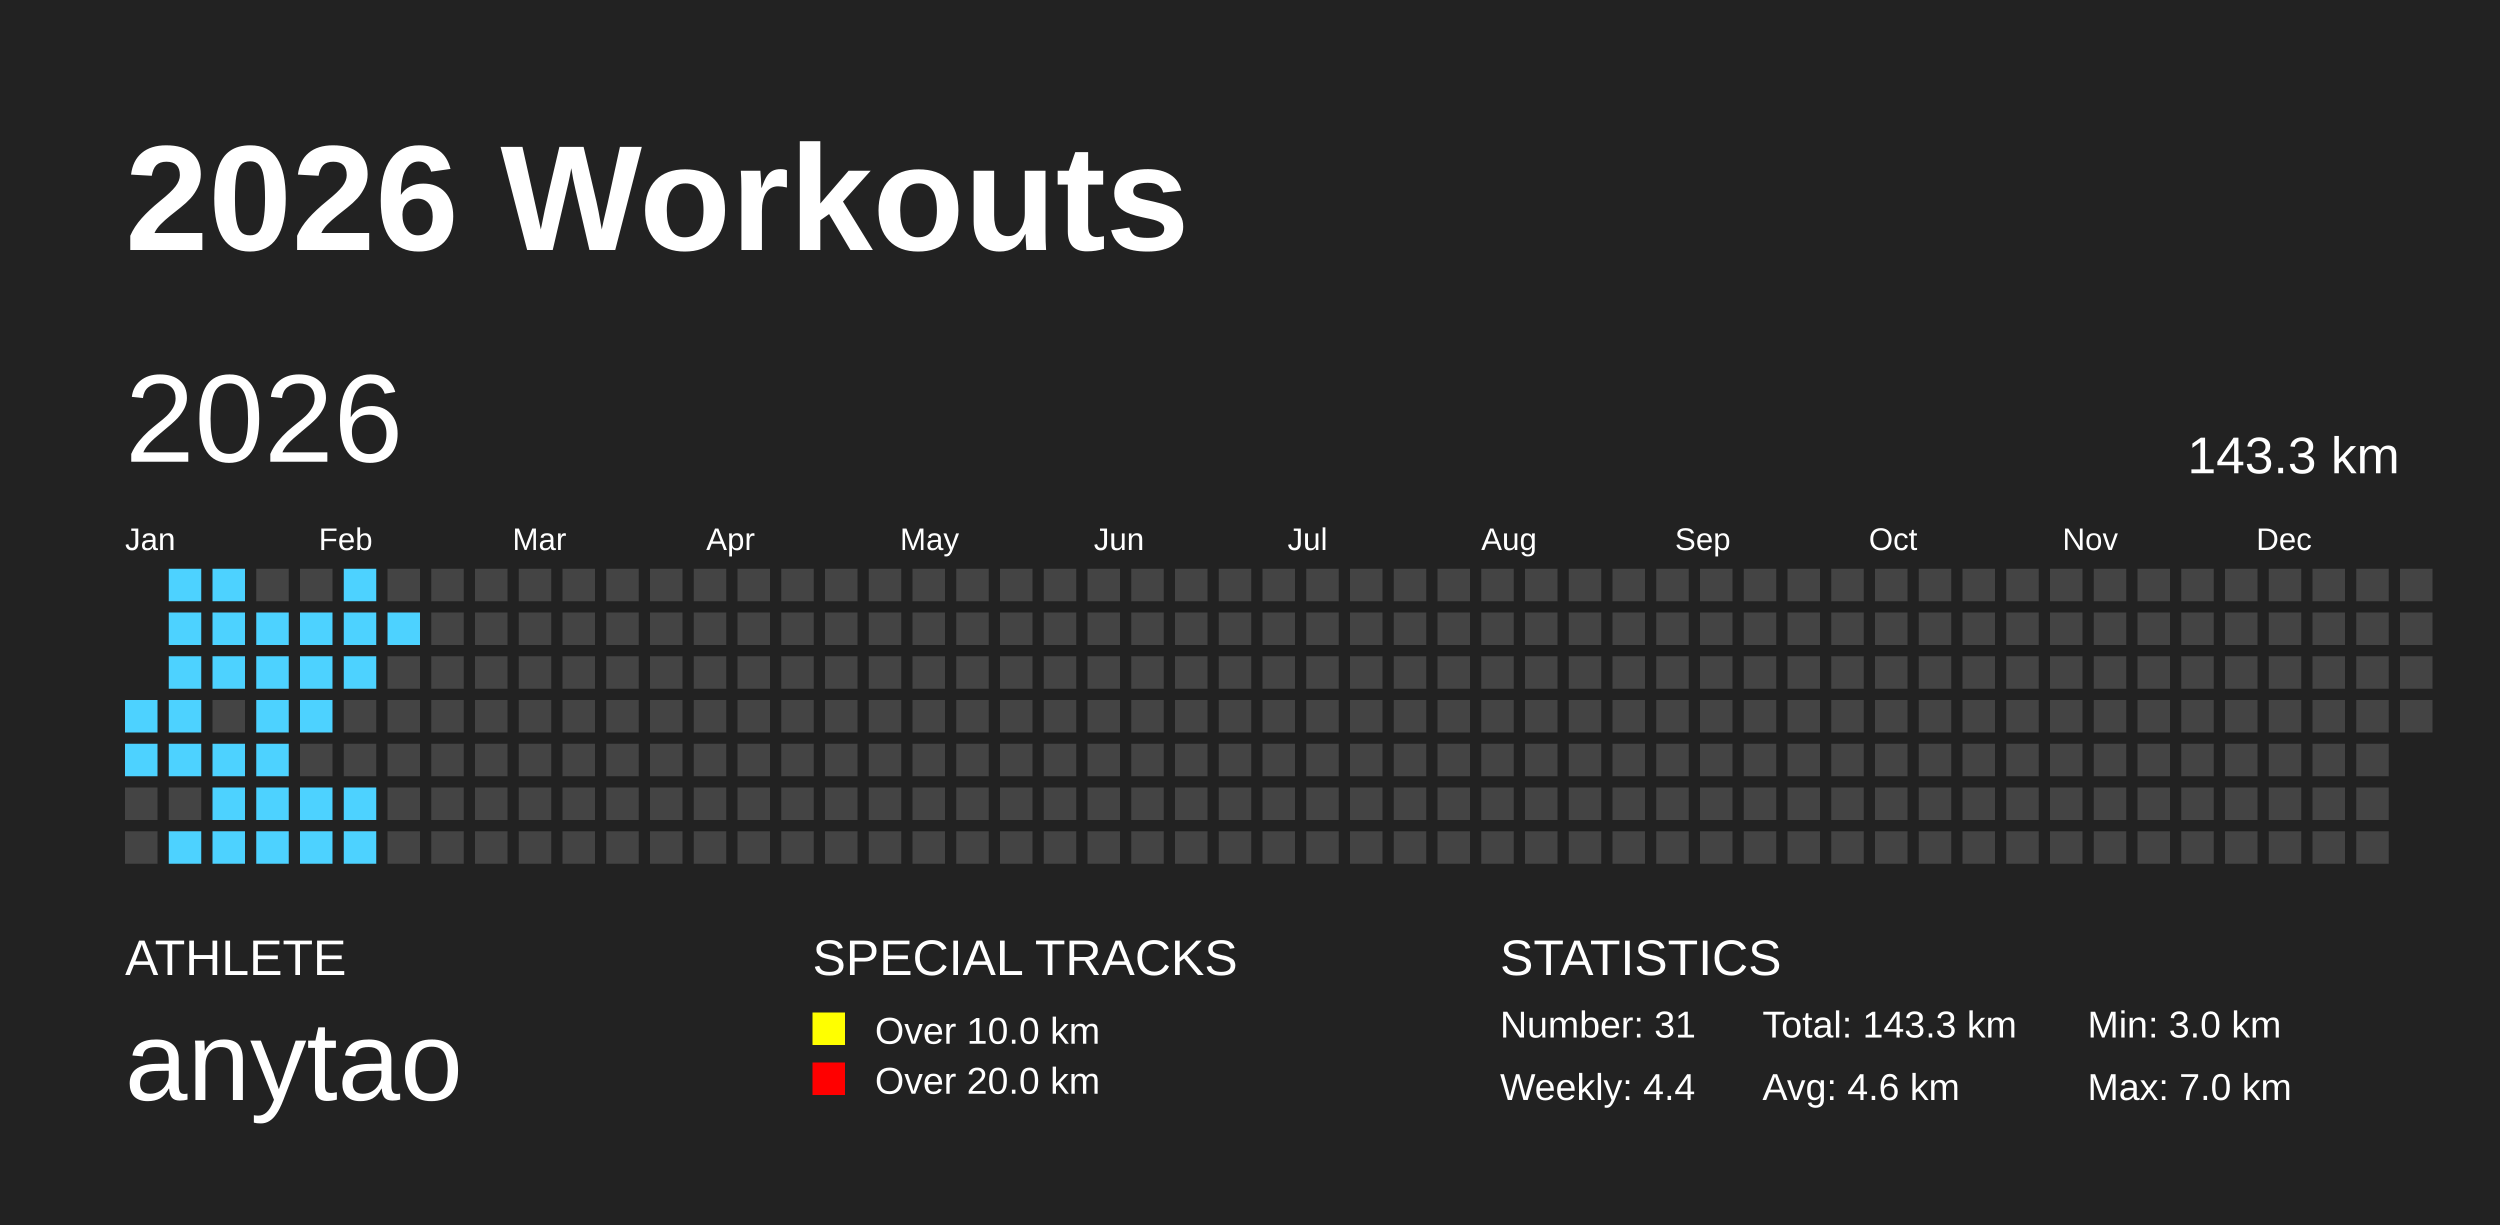
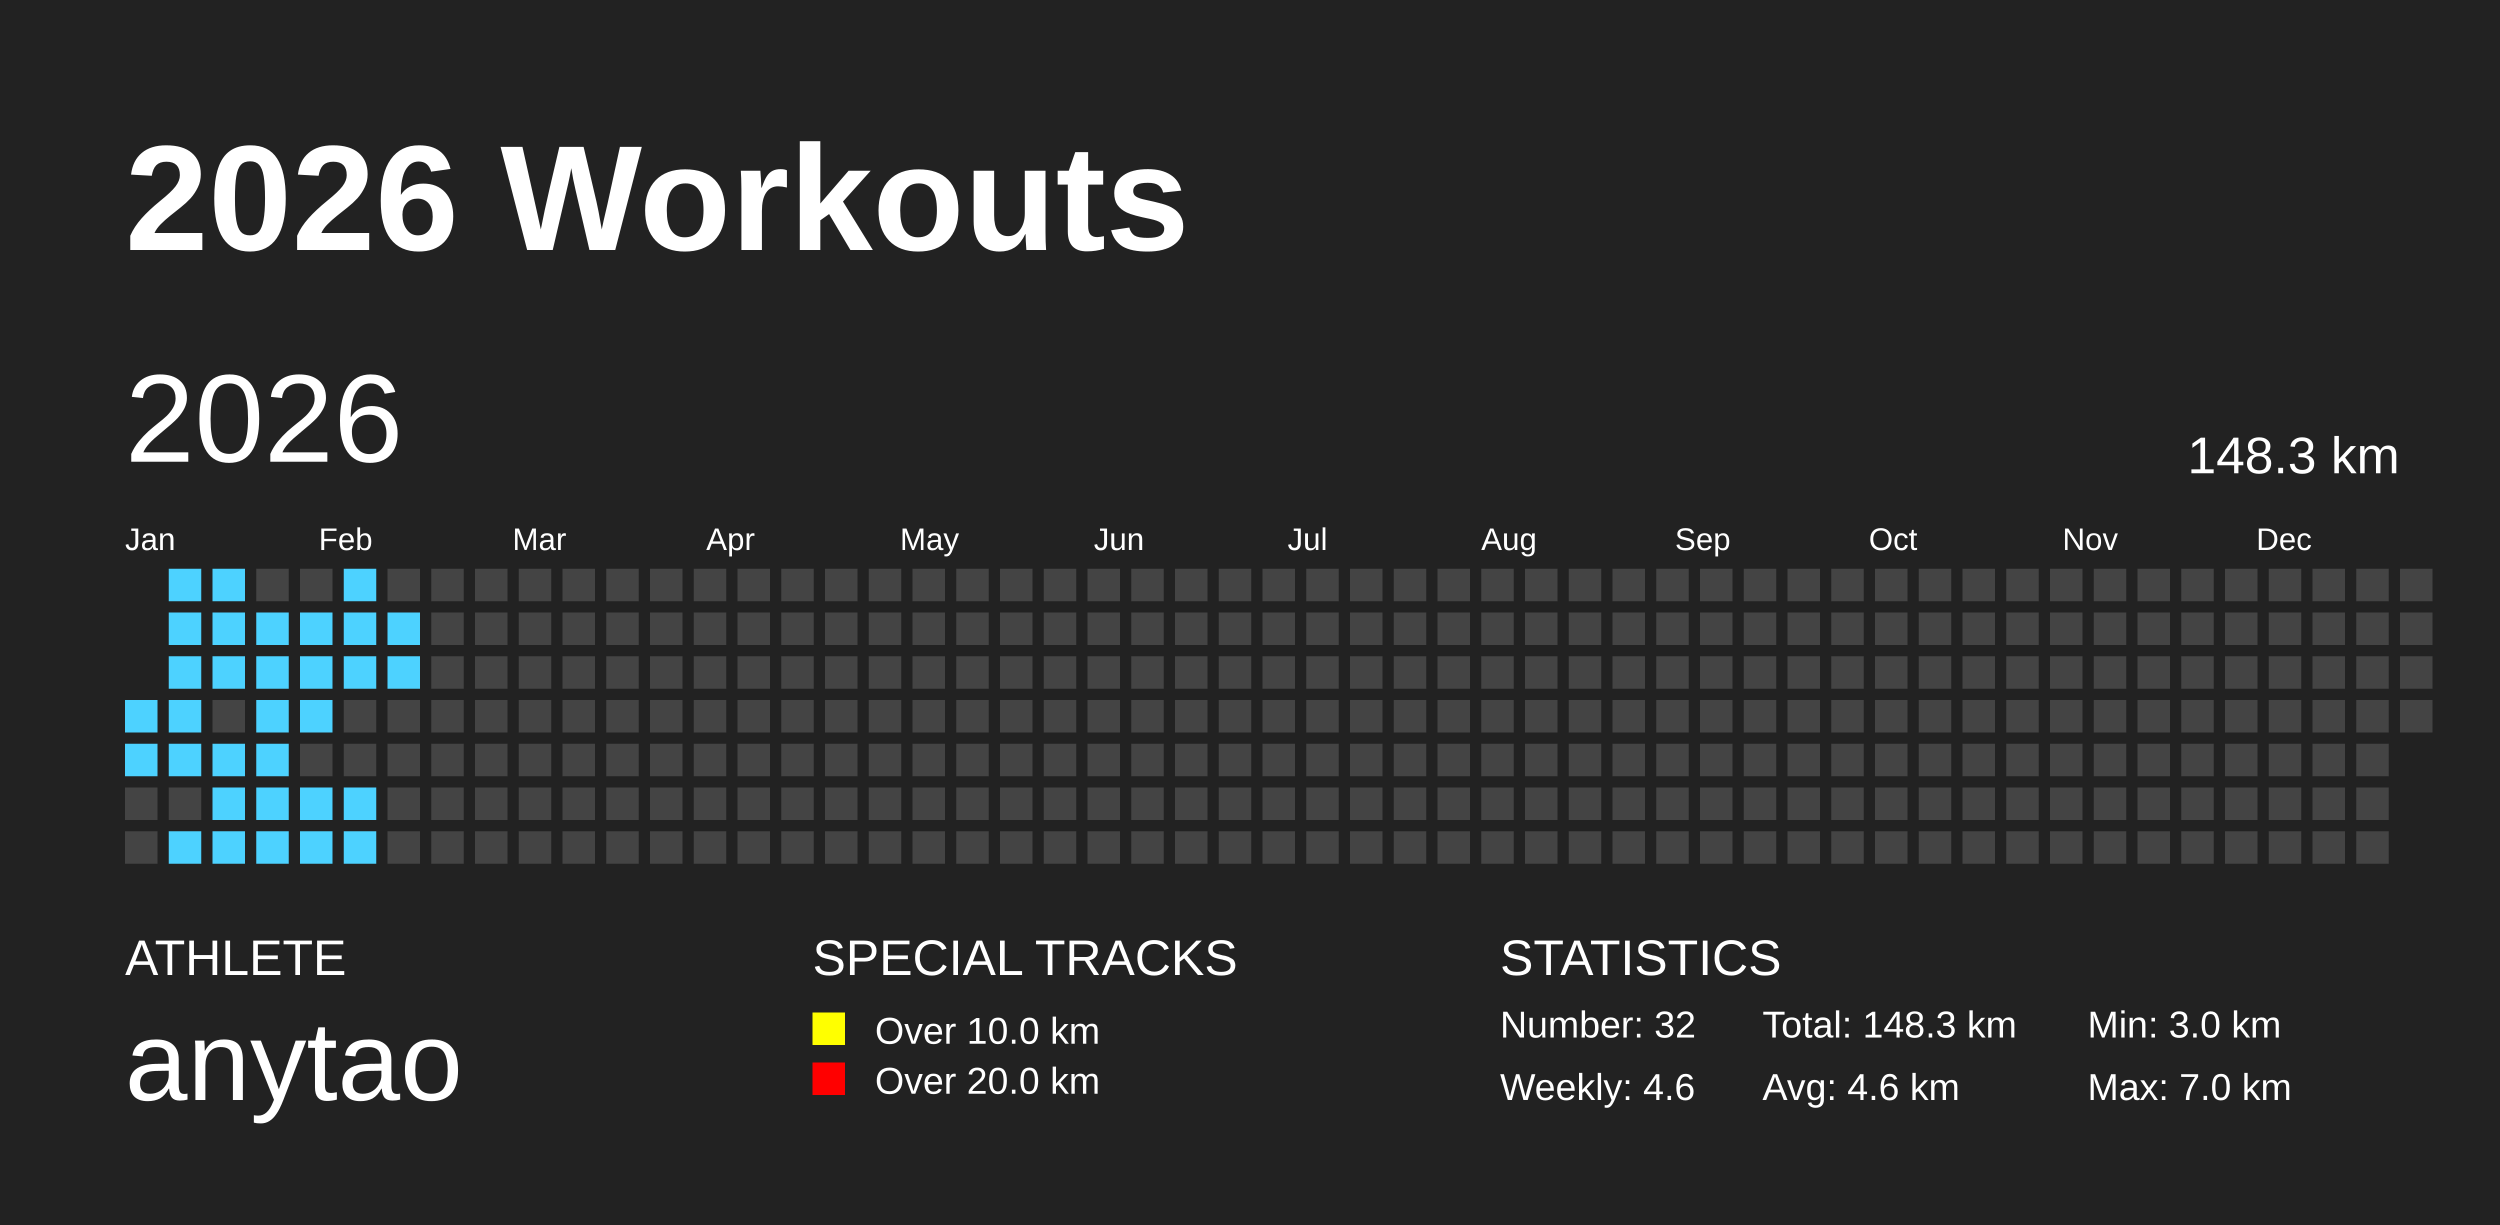
<svg xmlns="http://www.w3.org/2000/svg" baseProfile="full" height="98mm" version="1.1" viewBox="0,0,200,98" width="200mm">
  <defs />
  <rect fill="#222222" height="98" width="200" x="0" y="0" />
  <text fill="#FFFFFF" style="font-size:12px; font-family:Arial; font-weight:bold;" x="10" y="20">2026 Workouts</text>
  <text fill="#FFFFFF" style="font-size:4px; font-family:Arial" x="10" y="78">ATHLETE</text>
  <text fill="#FFFFFF" style="font-size:9px; font-family:Arial" x="10" y="88">anytao</text>
  <text fill="#FFFFFF" style="font-size:4px; font-family:Arial" x="65" y="78">SPECIAL TRACKS</text>
  <rect fill="yellow" height="2.6" width="2.6" x="65" y="81" />
  <text fill="#FFFFFF" style="font-size:3px; font-family:Arial" x="70" y="83.5">Over 10.0 km</text>
  <rect fill="red" height="2.6" width="2.6" x="65" y="85" />
  <text fill="#FFFFFF" style="font-size:3px; font-family:Arial" x="70" y="87.5">Over 20.0 km</text>
  <text fill="#FFFFFF" style="font-size:4px; font-family:Arial" x="120" y="78">STATISTICS</text>
-   <text fill="#FFFFFF" style="font-size:3px; font-family:Arial" x="120" y="83">Number: 31</text>
-   <text fill="#FFFFFF" style="font-size:3px; font-family:Arial" x="120" y="88">Weekly: 4.4</text>
-   <text fill="#FFFFFF" style="font-size:3px; font-family:Arial" x="141" y="83">Total: 143.3 km</text>
+   <text fill="#FFFFFF" style="font-size:3px; font-family:Arial" x="120" y="83">Number: 32</text>
+   <text fill="#FFFFFF" style="font-size:3px; font-family:Arial" x="120" y="88">Weekly: 4.6</text>
+   <text fill="#FFFFFF" style="font-size:3px; font-family:Arial" x="141" y="83">Total: 148.3 km</text>
  <text fill="#FFFFFF" style="font-size:3px; font-family:Arial" x="141" y="88">Avg: 4.6 km</text>
  <text fill="#FFFFFF" style="font-size:3px; font-family:Arial" x="167" y="83">Min: 3.0 km</text>
  <text fill="#FFFFFF" style="font-size:3px; font-family:Arial" x="167" y="88">Max: 7.0 km</text>
  <text dominant-baseline="hanging" fill="#FFFFFF" style="font-size:10.0px; font-family:Arial;" x="10" y="30">2026</text>
-   <text dominant-baseline="hanging" fill="#FFFFFF" style="font-size:4.125px; font-family:Arial;" x="175" y="35">143.3 km</text>
+   <text dominant-baseline="hanging" fill="#FFFFFF" style="font-size:4.125px; font-family:Arial;" x="175" y="35">148.3 km</text>
  <text fill="#FFFFFF" style="font-size:2.5px; font-family:Arial" x="10.0" y="44">Jan</text>
  <text fill="#FFFFFF" style="font-size:2.5px; font-family:Arial" x="25.5" y="44">Feb</text>
  <text fill="#FFFFFF" style="font-size:2.5px; font-family:Arial" x="41.0" y="44">Mar</text>
  <text fill="#FFFFFF" style="font-size:2.5px; font-family:Arial" x="56.5" y="44">Apr</text>
  <text fill="#FFFFFF" style="font-size:2.5px; font-family:Arial" x="72.0" y="44">May</text>
  <text fill="#FFFFFF" style="font-size:2.5px; font-family:Arial" x="87.5" y="44">Jun</text>
  <text fill="#FFFFFF" style="font-size:2.5px; font-family:Arial" x="103.0" y="44">Jul</text>
  <text fill="#FFFFFF" style="font-size:2.5px; font-family:Arial" x="118.5" y="44">Aug</text>
  <text fill="#FFFFFF" style="font-size:2.5px; font-family:Arial" x="134.0" y="44">Sep</text>
  <text fill="#FFFFFF" style="font-size:2.5px; font-family:Arial" x="149.5" y="44">Oct</text>
  <text fill="#FFFFFF" style="font-size:2.5px; font-family:Arial" x="165.0" y="44">Nov</text>
  <text fill="#FFFFFF" style="font-size:2.5px; font-family:Arial" x="180.5" y="44">Dec</text>
  <rect fill="#4DD2FF" height="2.6" width="2.6" x="10.0" y="56.0" />
  <rect fill="#4DD2FF" height="2.6" width="2.6" x="10.0" y="59.5" />
  <rect fill="#444444" height="2.6" width="2.6" x="10.0" y="63.0" />
  <rect fill="#444444" height="2.6" width="2.6" x="10.0" y="66.5" />
  <rect fill="#4DD2FF" height="2.6" width="2.6" x="13.5" y="45.5" />
  <rect fill="#4DD2FF" height="2.6" width="2.6" x="13.5" y="49.0" />
  <rect fill="#4DD2FF" height="2.6" width="2.6" x="13.5" y="52.5" />
  <rect fill="#4DD2FF" height="2.6" width="2.6" x="13.5" y="56.0" />
  <rect fill="#4DD2FF" height="2.6" width="2.6" x="13.5" y="59.5" />
  <rect fill="#444444" height="2.6" width="2.6" x="13.5" y="63.0" />
  <rect fill="#4DD2FF" height="2.6" width="2.6" x="13.5" y="66.5" />
  <rect fill="#4DD2FF" height="2.6" width="2.6" x="17.0" y="45.5" />
  <rect fill="#4DD2FF" height="2.6" width="2.6" x="17.0" y="49.0" />
  <rect fill="#4DD2FF" height="2.6" width="2.6" x="17.0" y="52.5" />
  <rect fill="#444444" height="2.6" width="2.6" x="17.0" y="56.0" />
  <rect fill="#4DD2FF" height="2.6" width="2.6" x="17.0" y="59.5" />
  <rect fill="#4DD2FF" height="2.6" width="2.6" x="17.0" y="63.0" />
  <rect fill="#4DD2FF" height="2.6" width="2.6" x="17.0" y="66.5" />
  <rect fill="#444444" height="2.6" width="2.6" x="20.5" y="45.5" />
  <rect fill="#4DD2FF" height="2.6" width="2.6" x="20.5" y="49.0" />
  <rect fill="#4DD2FF" height="2.6" width="2.6" x="20.5" y="52.5" />
  <rect fill="#4DD2FF" height="2.6" width="2.6" x="20.5" y="56.0" />
  <rect fill="#4DD2FF" height="2.6" width="2.6" x="20.5" y="59.5" />
  <rect fill="#4DD2FF" height="2.6" width="2.6" x="20.5" y="63.0" />
  <rect fill="#4DD2FF" height="2.6" width="2.6" x="20.5" y="66.5" />
  <rect fill="#444444" height="2.6" width="2.6" x="24.0" y="45.5" />
  <rect fill="#4DD2FF" height="2.6" width="2.6" x="24.0" y="49.0" />
  <rect fill="#4DD2FF" height="2.6" width="2.6" x="24.0" y="52.5" />
  <rect fill="#4DD2FF" height="2.6" width="2.6" x="24.0" y="56.0" />
  <rect fill="#444444" height="2.6" width="2.6" x="24.0" y="59.5" />
  <rect fill="#4DD2FF" height="2.6" width="2.6" x="24.0" y="63.0" />
  <rect fill="#4DD2FF" height="2.6" width="2.6" x="24.0" y="66.5" />
  <rect fill="#4DD2FF" height="2.6" width="2.6" x="27.5" y="45.5" />
  <rect fill="#4DD2FF" height="2.6" width="2.6" x="27.5" y="49.0" />
  <rect fill="#4DD2FF" height="2.6" width="2.6" x="27.5" y="52.5" />
  <rect fill="#444444" height="2.6" width="2.6" x="27.5" y="56.0" />
  <rect fill="#444444" height="2.6" width="2.6" x="27.5" y="59.5" />
  <rect fill="#4DD2FF" height="2.6" width="2.6" x="27.5" y="63.0" />
  <rect fill="#4DD2FF" height="2.6" width="2.6" x="27.5" y="66.5" />
  <rect fill="#444444" height="2.6" width="2.6" x="31.0" y="45.5" />
  <rect fill="#4DD2FF" height="2.6" width="2.6" x="31.0" y="49.0" />
-   <rect fill="#444444" height="2.6" width="2.6" x="31.0" y="52.5" />
+   <rect fill="#4DD2FF" height="2.6" width="2.6" x="31.0" y="52.5" />
  <rect fill="#444444" height="2.6" width="2.6" x="31.0" y="56.0" />
  <rect fill="#444444" height="2.6" width="2.6" x="31.0" y="59.5" />
  <rect fill="#444444" height="2.6" width="2.6" x="31.0" y="63.0" />
  <rect fill="#444444" height="2.6" width="2.6" x="31.0" y="66.5" />
  <rect fill="#444444" height="2.6" width="2.6" x="34.5" y="45.5" />
  <rect fill="#444444" height="2.6" width="2.6" x="34.5" y="49.0" />
  <rect fill="#444444" height="2.6" width="2.6" x="34.5" y="52.5" />
  <rect fill="#444444" height="2.6" width="2.6" x="34.5" y="56.0" />
  <rect fill="#444444" height="2.6" width="2.6" x="34.5" y="59.5" />
  <rect fill="#444444" height="2.6" width="2.6" x="34.5" y="63.0" />
  <rect fill="#444444" height="2.6" width="2.6" x="34.5" y="66.5" />
  <rect fill="#444444" height="2.6" width="2.6" x="38.0" y="45.5" />
  <rect fill="#444444" height="2.6" width="2.6" x="38.0" y="49.0" />
  <rect fill="#444444" height="2.6" width="2.6" x="38.0" y="52.5" />
  <rect fill="#444444" height="2.6" width="2.6" x="38.0" y="56.0" />
  <rect fill="#444444" height="2.6" width="2.6" x="38.0" y="59.5" />
  <rect fill="#444444" height="2.6" width="2.6" x="38.0" y="63.0" />
  <rect fill="#444444" height="2.6" width="2.6" x="38.0" y="66.5" />
  <rect fill="#444444" height="2.6" width="2.6" x="41.5" y="45.5" />
  <rect fill="#444444" height="2.6" width="2.6" x="41.5" y="49.0" />
  <rect fill="#444444" height="2.6" width="2.6" x="41.5" y="52.5" />
  <rect fill="#444444" height="2.6" width="2.6" x="41.5" y="56.0" />
  <rect fill="#444444" height="2.6" width="2.6" x="41.5" y="59.5" />
  <rect fill="#444444" height="2.6" width="2.6" x="41.5" y="63.0" />
  <rect fill="#444444" height="2.6" width="2.6" x="41.5" y="66.5" />
  <rect fill="#444444" height="2.6" width="2.6" x="45.0" y="45.5" />
  <rect fill="#444444" height="2.6" width="2.6" x="45.0" y="49.0" />
  <rect fill="#444444" height="2.6" width="2.6" x="45.0" y="52.5" />
  <rect fill="#444444" height="2.6" width="2.6" x="45.0" y="56.0" />
  <rect fill="#444444" height="2.6" width="2.6" x="45.0" y="59.5" />
  <rect fill="#444444" height="2.6" width="2.6" x="45.0" y="63.0" />
  <rect fill="#444444" height="2.6" width="2.6" x="45.0" y="66.5" />
  <rect fill="#444444" height="2.6" width="2.6" x="48.5" y="45.5" />
  <rect fill="#444444" height="2.6" width="2.6" x="48.5" y="49.0" />
  <rect fill="#444444" height="2.6" width="2.6" x="48.5" y="52.5" />
  <rect fill="#444444" height="2.6" width="2.6" x="48.5" y="56.0" />
  <rect fill="#444444" height="2.6" width="2.6" x="48.5" y="59.5" />
  <rect fill="#444444" height="2.6" width="2.6" x="48.5" y="63.0" />
  <rect fill="#444444" height="2.6" width="2.6" x="48.5" y="66.5" />
  <rect fill="#444444" height="2.6" width="2.6" x="52.0" y="45.5" />
  <rect fill="#444444" height="2.6" width="2.6" x="52.0" y="49.0" />
  <rect fill="#444444" height="2.6" width="2.6" x="52.0" y="52.5" />
  <rect fill="#444444" height="2.6" width="2.6" x="52.0" y="56.0" />
  <rect fill="#444444" height="2.6" width="2.6" x="52.0" y="59.5" />
  <rect fill="#444444" height="2.6" width="2.6" x="52.0" y="63.0" />
  <rect fill="#444444" height="2.6" width="2.6" x="52.0" y="66.5" />
  <rect fill="#444444" height="2.6" width="2.6" x="55.5" y="45.5" />
  <rect fill="#444444" height="2.6" width="2.6" x="55.5" y="49.0" />
  <rect fill="#444444" height="2.6" width="2.6" x="55.5" y="52.5" />
  <rect fill="#444444" height="2.6" width="2.6" x="55.5" y="56.0" />
  <rect fill="#444444" height="2.6" width="2.6" x="55.5" y="59.5" />
  <rect fill="#444444" height="2.6" width="2.6" x="55.5" y="63.0" />
  <rect fill="#444444" height="2.6" width="2.6" x="55.5" y="66.5" />
  <rect fill="#444444" height="2.6" width="2.6" x="59.0" y="45.5" />
  <rect fill="#444444" height="2.6" width="2.6" x="59.0" y="49.0" />
  <rect fill="#444444" height="2.6" width="2.6" x="59.0" y="52.5" />
  <rect fill="#444444" height="2.6" width="2.6" x="59.0" y="56.0" />
  <rect fill="#444444" height="2.6" width="2.6" x="59.0" y="59.5" />
  <rect fill="#444444" height="2.6" width="2.6" x="59.0" y="63.0" />
  <rect fill="#444444" height="2.6" width="2.6" x="59.0" y="66.5" />
  <rect fill="#444444" height="2.6" width="2.6" x="62.5" y="45.5" />
  <rect fill="#444444" height="2.6" width="2.6" x="62.5" y="49.0" />
  <rect fill="#444444" height="2.6" width="2.6" x="62.5" y="52.5" />
  <rect fill="#444444" height="2.6" width="2.6" x="62.5" y="56.0" />
  <rect fill="#444444" height="2.6" width="2.6" x="62.5" y="59.5" />
  <rect fill="#444444" height="2.6" width="2.6" x="62.5" y="63.0" />
  <rect fill="#444444" height="2.6" width="2.6" x="62.5" y="66.5" />
  <rect fill="#444444" height="2.6" width="2.6" x="66.0" y="45.5" />
  <rect fill="#444444" height="2.6" width="2.6" x="66.0" y="49.0" />
  <rect fill="#444444" height="2.6" width="2.6" x="66.0" y="52.5" />
  <rect fill="#444444" height="2.6" width="2.6" x="66.0" y="56.0" />
  <rect fill="#444444" height="2.6" width="2.6" x="66.0" y="59.5" />
  <rect fill="#444444" height="2.6" width="2.6" x="66.0" y="63.0" />
  <rect fill="#444444" height="2.6" width="2.6" x="66.0" y="66.5" />
  <rect fill="#444444" height="2.6" width="2.6" x="69.5" y="45.5" />
  <rect fill="#444444" height="2.6" width="2.6" x="69.5" y="49.0" />
  <rect fill="#444444" height="2.6" width="2.6" x="69.5" y="52.5" />
  <rect fill="#444444" height="2.6" width="2.6" x="69.5" y="56.0" />
  <rect fill="#444444" height="2.6" width="2.6" x="69.5" y="59.5" />
  <rect fill="#444444" height="2.6" width="2.6" x="69.5" y="63.0" />
  <rect fill="#444444" height="2.6" width="2.6" x="69.5" y="66.5" />
  <rect fill="#444444" height="2.6" width="2.6" x="73.0" y="45.5" />
  <rect fill="#444444" height="2.6" width="2.6" x="73.0" y="49.0" />
  <rect fill="#444444" height="2.6" width="2.6" x="73.0" y="52.5" />
  <rect fill="#444444" height="2.6" width="2.6" x="73.0" y="56.0" />
  <rect fill="#444444" height="2.6" width="2.6" x="73.0" y="59.5" />
  <rect fill="#444444" height="2.6" width="2.6" x="73.0" y="63.0" />
  <rect fill="#444444" height="2.6" width="2.6" x="73.0" y="66.5" />
  <rect fill="#444444" height="2.6" width="2.6" x="76.5" y="45.5" />
  <rect fill="#444444" height="2.6" width="2.6" x="76.5" y="49.0" />
  <rect fill="#444444" height="2.6" width="2.6" x="76.5" y="52.5" />
  <rect fill="#444444" height="2.6" width="2.6" x="76.5" y="56.0" />
  <rect fill="#444444" height="2.6" width="2.6" x="76.5" y="59.5" />
  <rect fill="#444444" height="2.6" width="2.6" x="76.5" y="63.0" />
  <rect fill="#444444" height="2.6" width="2.6" x="76.5" y="66.5" />
  <rect fill="#444444" height="2.6" width="2.6" x="80.0" y="45.5" />
  <rect fill="#444444" height="2.6" width="2.6" x="80.0" y="49.0" />
  <rect fill="#444444" height="2.6" width="2.6" x="80.0" y="52.5" />
  <rect fill="#444444" height="2.6" width="2.6" x="80.0" y="56.0" />
  <rect fill="#444444" height="2.6" width="2.6" x="80.0" y="59.5" />
  <rect fill="#444444" height="2.6" width="2.6" x="80.0" y="63.0" />
  <rect fill="#444444" height="2.6" width="2.6" x="80.0" y="66.5" />
  <rect fill="#444444" height="2.6" width="2.6" x="83.5" y="45.5" />
  <rect fill="#444444" height="2.6" width="2.6" x="83.5" y="49.0" />
  <rect fill="#444444" height="2.6" width="2.6" x="83.5" y="52.5" />
  <rect fill="#444444" height="2.6" width="2.6" x="83.5" y="56.0" />
  <rect fill="#444444" height="2.6" width="2.6" x="83.5" y="59.5" />
  <rect fill="#444444" height="2.6" width="2.6" x="83.5" y="63.0" />
  <rect fill="#444444" height="2.6" width="2.6" x="83.5" y="66.5" />
  <rect fill="#444444" height="2.6" width="2.6" x="87.0" y="45.5" />
  <rect fill="#444444" height="2.6" width="2.6" x="87.0" y="49.0" />
  <rect fill="#444444" height="2.6" width="2.6" x="87.0" y="52.5" />
  <rect fill="#444444" height="2.6" width="2.6" x="87.0" y="56.0" />
  <rect fill="#444444" height="2.6" width="2.6" x="87.0" y="59.5" />
  <rect fill="#444444" height="2.6" width="2.6" x="87.0" y="63.0" />
  <rect fill="#444444" height="2.6" width="2.6" x="87.0" y="66.5" />
  <rect fill="#444444" height="2.6" width="2.6" x="90.5" y="45.5" />
  <rect fill="#444444" height="2.6" width="2.6" x="90.5" y="49.0" />
  <rect fill="#444444" height="2.6" width="2.6" x="90.5" y="52.5" />
  <rect fill="#444444" height="2.6" width="2.6" x="90.5" y="56.0" />
  <rect fill="#444444" height="2.6" width="2.6" x="90.5" y="59.5" />
  <rect fill="#444444" height="2.6" width="2.6" x="90.5" y="63.0" />
  <rect fill="#444444" height="2.6" width="2.6" x="90.5" y="66.5" />
  <rect fill="#444444" height="2.6" width="2.6" x="94.0" y="45.5" />
  <rect fill="#444444" height="2.6" width="2.6" x="94.0" y="49.0" />
  <rect fill="#444444" height="2.6" width="2.6" x="94.0" y="52.5" />
  <rect fill="#444444" height="2.6" width="2.6" x="94.0" y="56.0" />
  <rect fill="#444444" height="2.6" width="2.6" x="94.0" y="59.5" />
  <rect fill="#444444" height="2.6" width="2.6" x="94.0" y="63.0" />
  <rect fill="#444444" height="2.6" width="2.6" x="94.0" y="66.5" />
  <rect fill="#444444" height="2.6" width="2.6" x="97.5" y="45.5" />
  <rect fill="#444444" height="2.6" width="2.6" x="97.5" y="49.0" />
  <rect fill="#444444" height="2.6" width="2.6" x="97.5" y="52.5" />
  <rect fill="#444444" height="2.6" width="2.6" x="97.5" y="56.0" />
  <rect fill="#444444" height="2.6" width="2.6" x="97.5" y="59.5" />
  <rect fill="#444444" height="2.6" width="2.6" x="97.5" y="63.0" />
  <rect fill="#444444" height="2.6" width="2.6" x="97.5" y="66.5" />
  <rect fill="#444444" height="2.6" width="2.6" x="101.0" y="45.5" />
  <rect fill="#444444" height="2.6" width="2.6" x="101.0" y="49.0" />
  <rect fill="#444444" height="2.6" width="2.6" x="101.0" y="52.5" />
  <rect fill="#444444" height="2.6" width="2.6" x="101.0" y="56.0" />
  <rect fill="#444444" height="2.6" width="2.6" x="101.0" y="59.5" />
  <rect fill="#444444" height="2.6" width="2.6" x="101.0" y="63.0" />
  <rect fill="#444444" height="2.6" width="2.6" x="101.0" y="66.5" />
  <rect fill="#444444" height="2.6" width="2.6" x="104.5" y="45.5" />
  <rect fill="#444444" height="2.6" width="2.6" x="104.5" y="49.0" />
  <rect fill="#444444" height="2.6" width="2.6" x="104.5" y="52.5" />
  <rect fill="#444444" height="2.6" width="2.6" x="104.5" y="56.0" />
  <rect fill="#444444" height="2.6" width="2.6" x="104.5" y="59.5" />
  <rect fill="#444444" height="2.6" width="2.6" x="104.5" y="63.0" />
  <rect fill="#444444" height="2.6" width="2.6" x="104.5" y="66.5" />
  <rect fill="#444444" height="2.6" width="2.6" x="108.0" y="45.5" />
  <rect fill="#444444" height="2.6" width="2.6" x="108.0" y="49.0" />
  <rect fill="#444444" height="2.6" width="2.6" x="108.0" y="52.5" />
  <rect fill="#444444" height="2.6" width="2.6" x="108.0" y="56.0" />
  <rect fill="#444444" height="2.6" width="2.6" x="108.0" y="59.5" />
  <rect fill="#444444" height="2.6" width="2.6" x="108.0" y="63.0" />
  <rect fill="#444444" height="2.6" width="2.6" x="108.0" y="66.5" />
  <rect fill="#444444" height="2.6" width="2.6" x="111.5" y="45.5" />
  <rect fill="#444444" height="2.6" width="2.6" x="111.5" y="49.0" />
  <rect fill="#444444" height="2.6" width="2.6" x="111.5" y="52.5" />
  <rect fill="#444444" height="2.6" width="2.6" x="111.5" y="56.0" />
  <rect fill="#444444" height="2.6" width="2.6" x="111.5" y="59.5" />
  <rect fill="#444444" height="2.6" width="2.6" x="111.5" y="63.0" />
  <rect fill="#444444" height="2.6" width="2.6" x="111.5" y="66.5" />
  <rect fill="#444444" height="2.6" width="2.6" x="115.0" y="45.5" />
  <rect fill="#444444" height="2.6" width="2.6" x="115.0" y="49.0" />
  <rect fill="#444444" height="2.6" width="2.6" x="115.0" y="52.5" />
  <rect fill="#444444" height="2.6" width="2.6" x="115.0" y="56.0" />
  <rect fill="#444444" height="2.6" width="2.6" x="115.0" y="59.5" />
  <rect fill="#444444" height="2.6" width="2.6" x="115.0" y="63.0" />
  <rect fill="#444444" height="2.6" width="2.6" x="115.0" y="66.5" />
  <rect fill="#444444" height="2.6" width="2.6" x="118.5" y="45.5" />
  <rect fill="#444444" height="2.6" width="2.6" x="118.5" y="49.0" />
  <rect fill="#444444" height="2.6" width="2.6" x="118.5" y="52.5" />
  <rect fill="#444444" height="2.6" width="2.6" x="118.5" y="56.0" />
  <rect fill="#444444" height="2.6" width="2.6" x="118.5" y="59.5" />
  <rect fill="#444444" height="2.6" width="2.6" x="118.5" y="63.0" />
  <rect fill="#444444" height="2.6" width="2.6" x="118.5" y="66.5" />
  <rect fill="#444444" height="2.6" width="2.6" x="122.0" y="45.5" />
  <rect fill="#444444" height="2.6" width="2.6" x="122.0" y="49.0" />
  <rect fill="#444444" height="2.6" width="2.6" x="122.0" y="52.5" />
  <rect fill="#444444" height="2.6" width="2.6" x="122.0" y="56.0" />
  <rect fill="#444444" height="2.6" width="2.6" x="122.0" y="59.5" />
  <rect fill="#444444" height="2.6" width="2.6" x="122.0" y="63.0" />
  <rect fill="#444444" height="2.6" width="2.6" x="122.0" y="66.5" />
  <rect fill="#444444" height="2.6" width="2.6" x="125.5" y="45.5" />
  <rect fill="#444444" height="2.6" width="2.6" x="125.5" y="49.0" />
  <rect fill="#444444" height="2.6" width="2.6" x="125.5" y="52.5" />
  <rect fill="#444444" height="2.6" width="2.6" x="125.5" y="56.0" />
  <rect fill="#444444" height="2.6" width="2.6" x="125.5" y="59.5" />
  <rect fill="#444444" height="2.6" width="2.6" x="125.5" y="63.0" />
  <rect fill="#444444" height="2.6" width="2.6" x="125.5" y="66.5" />
  <rect fill="#444444" height="2.6" width="2.6" x="129.0" y="45.5" />
  <rect fill="#444444" height="2.6" width="2.6" x="129.0" y="49.0" />
  <rect fill="#444444" height="2.6" width="2.6" x="129.0" y="52.5" />
  <rect fill="#444444" height="2.6" width="2.6" x="129.0" y="56.0" />
  <rect fill="#444444" height="2.6" width="2.6" x="129.0" y="59.5" />
  <rect fill="#444444" height="2.6" width="2.6" x="129.0" y="63.0" />
  <rect fill="#444444" height="2.6" width="2.6" x="129.0" y="66.5" />
  <rect fill="#444444" height="2.6" width="2.6" x="132.5" y="45.5" />
  <rect fill="#444444" height="2.6" width="2.6" x="132.5" y="49.0" />
  <rect fill="#444444" height="2.6" width="2.6" x="132.5" y="52.5" />
  <rect fill="#444444" height="2.6" width="2.6" x="132.5" y="56.0" />
  <rect fill="#444444" height="2.6" width="2.6" x="132.5" y="59.5" />
  <rect fill="#444444" height="2.6" width="2.6" x="132.5" y="63.0" />
  <rect fill="#444444" height="2.6" width="2.6" x="132.5" y="66.5" />
  <rect fill="#444444" height="2.6" width="2.6" x="136.0" y="45.5" />
  <rect fill="#444444" height="2.6" width="2.6" x="136.0" y="49.0" />
  <rect fill="#444444" height="2.6" width="2.6" x="136.0" y="52.5" />
  <rect fill="#444444" height="2.6" width="2.6" x="136.0" y="56.0" />
  <rect fill="#444444" height="2.6" width="2.6" x="136.0" y="59.5" />
  <rect fill="#444444" height="2.6" width="2.6" x="136.0" y="63.0" />
  <rect fill="#444444" height="2.6" width="2.6" x="136.0" y="66.5" />
  <rect fill="#444444" height="2.6" width="2.6" x="139.5" y="45.5" />
  <rect fill="#444444" height="2.6" width="2.6" x="139.5" y="49.0" />
  <rect fill="#444444" height="2.6" width="2.6" x="139.5" y="52.5" />
  <rect fill="#444444" height="2.6" width="2.6" x="139.5" y="56.0" />
  <rect fill="#444444" height="2.6" width="2.6" x="139.5" y="59.5" />
  <rect fill="#444444" height="2.6" width="2.6" x="139.5" y="63.0" />
  <rect fill="#444444" height="2.6" width="2.6" x="139.5" y="66.5" />
  <rect fill="#444444" height="2.6" width="2.6" x="143.0" y="45.5" />
  <rect fill="#444444" height="2.6" width="2.6" x="143.0" y="49.0" />
  <rect fill="#444444" height="2.6" width="2.6" x="143.0" y="52.5" />
  <rect fill="#444444" height="2.6" width="2.6" x="143.0" y="56.0" />
  <rect fill="#444444" height="2.6" width="2.6" x="143.0" y="59.5" />
  <rect fill="#444444" height="2.6" width="2.6" x="143.0" y="63.0" />
  <rect fill="#444444" height="2.6" width="2.6" x="143.0" y="66.5" />
  <rect fill="#444444" height="2.6" width="2.6" x="146.5" y="45.5" />
  <rect fill="#444444" height="2.6" width="2.6" x="146.5" y="49.0" />
  <rect fill="#444444" height="2.6" width="2.6" x="146.5" y="52.5" />
  <rect fill="#444444" height="2.6" width="2.6" x="146.5" y="56.0" />
  <rect fill="#444444" height="2.6" width="2.6" x="146.5" y="59.5" />
  <rect fill="#444444" height="2.6" width="2.6" x="146.5" y="63.0" />
  <rect fill="#444444" height="2.6" width="2.6" x="146.5" y="66.5" />
  <rect fill="#444444" height="2.6" width="2.6" x="150.0" y="45.5" />
  <rect fill="#444444" height="2.6" width="2.6" x="150.0" y="49.0" />
  <rect fill="#444444" height="2.6" width="2.6" x="150.0" y="52.5" />
  <rect fill="#444444" height="2.6" width="2.6" x="150.0" y="56.0" />
  <rect fill="#444444" height="2.6" width="2.6" x="150.0" y="59.5" />
  <rect fill="#444444" height="2.6" width="2.6" x="150.0" y="63.0" />
  <rect fill="#444444" height="2.6" width="2.6" x="150.0" y="66.5" />
  <rect fill="#444444" height="2.6" width="2.6" x="153.5" y="45.5" />
  <rect fill="#444444" height="2.6" width="2.6" x="153.5" y="49.0" />
  <rect fill="#444444" height="2.6" width="2.6" x="153.5" y="52.5" />
  <rect fill="#444444" height="2.6" width="2.6" x="153.5" y="56.0" />
  <rect fill="#444444" height="2.6" width="2.6" x="153.5" y="59.5" />
  <rect fill="#444444" height="2.6" width="2.6" x="153.5" y="63.0" />
  <rect fill="#444444" height="2.6" width="2.6" x="153.5" y="66.5" />
  <rect fill="#444444" height="2.6" width="2.6" x="157.0" y="45.5" />
  <rect fill="#444444" height="2.6" width="2.6" x="157.0" y="49.0" />
  <rect fill="#444444" height="2.6" width="2.6" x="157.0" y="52.5" />
  <rect fill="#444444" height="2.6" width="2.6" x="157.0" y="56.0" />
  <rect fill="#444444" height="2.6" width="2.6" x="157.0" y="59.5" />
  <rect fill="#444444" height="2.6" width="2.6" x="157.0" y="63.0" />
  <rect fill="#444444" height="2.6" width="2.6" x="157.0" y="66.5" />
  <rect fill="#444444" height="2.6" width="2.6" x="160.5" y="45.5" />
  <rect fill="#444444" height="2.6" width="2.6" x="160.5" y="49.0" />
  <rect fill="#444444" height="2.6" width="2.6" x="160.5" y="52.5" />
  <rect fill="#444444" height="2.6" width="2.6" x="160.5" y="56.0" />
  <rect fill="#444444" height="2.6" width="2.6" x="160.5" y="59.5" />
  <rect fill="#444444" height="2.6" width="2.6" x="160.5" y="63.0" />
  <rect fill="#444444" height="2.6" width="2.6" x="160.5" y="66.5" />
  <rect fill="#444444" height="2.6" width="2.6" x="164.0" y="45.5" />
  <rect fill="#444444" height="2.6" width="2.6" x="164.0" y="49.0" />
  <rect fill="#444444" height="2.6" width="2.6" x="164.0" y="52.5" />
  <rect fill="#444444" height="2.6" width="2.6" x="164.0" y="56.0" />
  <rect fill="#444444" height="2.6" width="2.6" x="164.0" y="59.5" />
  <rect fill="#444444" height="2.6" width="2.6" x="164.0" y="63.0" />
  <rect fill="#444444" height="2.6" width="2.6" x="164.0" y="66.5" />
  <rect fill="#444444" height="2.6" width="2.6" x="167.5" y="45.5" />
  <rect fill="#444444" height="2.6" width="2.6" x="167.5" y="49.0" />
  <rect fill="#444444" height="2.6" width="2.6" x="167.5" y="52.5" />
  <rect fill="#444444" height="2.6" width="2.6" x="167.5" y="56.0" />
  <rect fill="#444444" height="2.6" width="2.6" x="167.5" y="59.5" />
  <rect fill="#444444" height="2.6" width="2.6" x="167.5" y="63.0" />
  <rect fill="#444444" height="2.6" width="2.6" x="167.5" y="66.5" />
  <rect fill="#444444" height="2.6" width="2.6" x="171.0" y="45.5" />
  <rect fill="#444444" height="2.6" width="2.6" x="171.0" y="49.0" />
  <rect fill="#444444" height="2.6" width="2.6" x="171.0" y="52.5" />
  <rect fill="#444444" height="2.6" width="2.6" x="171.0" y="56.0" />
  <rect fill="#444444" height="2.6" width="2.6" x="171.0" y="59.5" />
  <rect fill="#444444" height="2.6" width="2.6" x="171.0" y="63.0" />
  <rect fill="#444444" height="2.6" width="2.6" x="171.0" y="66.5" />
  <rect fill="#444444" height="2.6" width="2.6" x="174.5" y="45.5" />
  <rect fill="#444444" height="2.6" width="2.6" x="174.5" y="49.0" />
  <rect fill="#444444" height="2.6" width="2.6" x="174.5" y="52.5" />
  <rect fill="#444444" height="2.6" width="2.6" x="174.5" y="56.0" />
  <rect fill="#444444" height="2.6" width="2.6" x="174.5" y="59.5" />
  <rect fill="#444444" height="2.6" width="2.6" x="174.5" y="63.0" />
  <rect fill="#444444" height="2.6" width="2.6" x="174.5" y="66.5" />
  <rect fill="#444444" height="2.6" width="2.6" x="178.0" y="45.5" />
  <rect fill="#444444" height="2.6" width="2.6" x="178.0" y="49.0" />
  <rect fill="#444444" height="2.6" width="2.6" x="178.0" y="52.5" />
  <rect fill="#444444" height="2.6" width="2.6" x="178.0" y="56.0" />
  <rect fill="#444444" height="2.6" width="2.6" x="178.0" y="59.5" />
  <rect fill="#444444" height="2.6" width="2.6" x="178.0" y="63.0" />
  <rect fill="#444444" height="2.6" width="2.6" x="178.0" y="66.5" />
  <rect fill="#444444" height="2.6" width="2.6" x="181.5" y="45.5" />
  <rect fill="#444444" height="2.6" width="2.6" x="181.5" y="49.0" />
  <rect fill="#444444" height="2.6" width="2.6" x="181.5" y="52.5" />
  <rect fill="#444444" height="2.6" width="2.6" x="181.5" y="56.0" />
  <rect fill="#444444" height="2.6" width="2.6" x="181.5" y="59.5" />
  <rect fill="#444444" height="2.6" width="2.6" x="181.5" y="63.0" />
  <rect fill="#444444" height="2.6" width="2.6" x="181.5" y="66.5" />
  <rect fill="#444444" height="2.6" width="2.6" x="185.0" y="45.5" />
  <rect fill="#444444" height="2.6" width="2.6" x="185.0" y="49.0" />
  <rect fill="#444444" height="2.6" width="2.6" x="185.0" y="52.5" />
  <rect fill="#444444" height="2.6" width="2.6" x="185.0" y="56.0" />
  <rect fill="#444444" height="2.6" width="2.6" x="185.0" y="59.5" />
  <rect fill="#444444" height="2.6" width="2.6" x="185.0" y="63.0" />
  <rect fill="#444444" height="2.6" width="2.6" x="185.0" y="66.5" />
  <rect fill="#444444" height="2.6" width="2.6" x="188.5" y="45.5" />
  <rect fill="#444444" height="2.6" width="2.6" x="188.5" y="49.0" />
  <rect fill="#444444" height="2.6" width="2.6" x="188.5" y="52.5" />
  <rect fill="#444444" height="2.6" width="2.6" x="188.5" y="56.0" />
  <rect fill="#444444" height="2.6" width="2.6" x="188.5" y="59.5" />
  <rect fill="#444444" height="2.6" width="2.6" x="188.5" y="63.0" />
  <rect fill="#444444" height="2.6" width="2.6" x="188.5" y="66.5" />
  <rect fill="#444444" height="2.6" width="2.6" x="192.0" y="45.5" />
  <rect fill="#444444" height="2.6" width="2.6" x="192.0" y="49.0" />
  <rect fill="#444444" height="2.6" width="2.6" x="192.0" y="52.5" />
  <rect fill="#444444" height="2.6" width="2.6" x="192.0" y="56.0" />
</svg>
